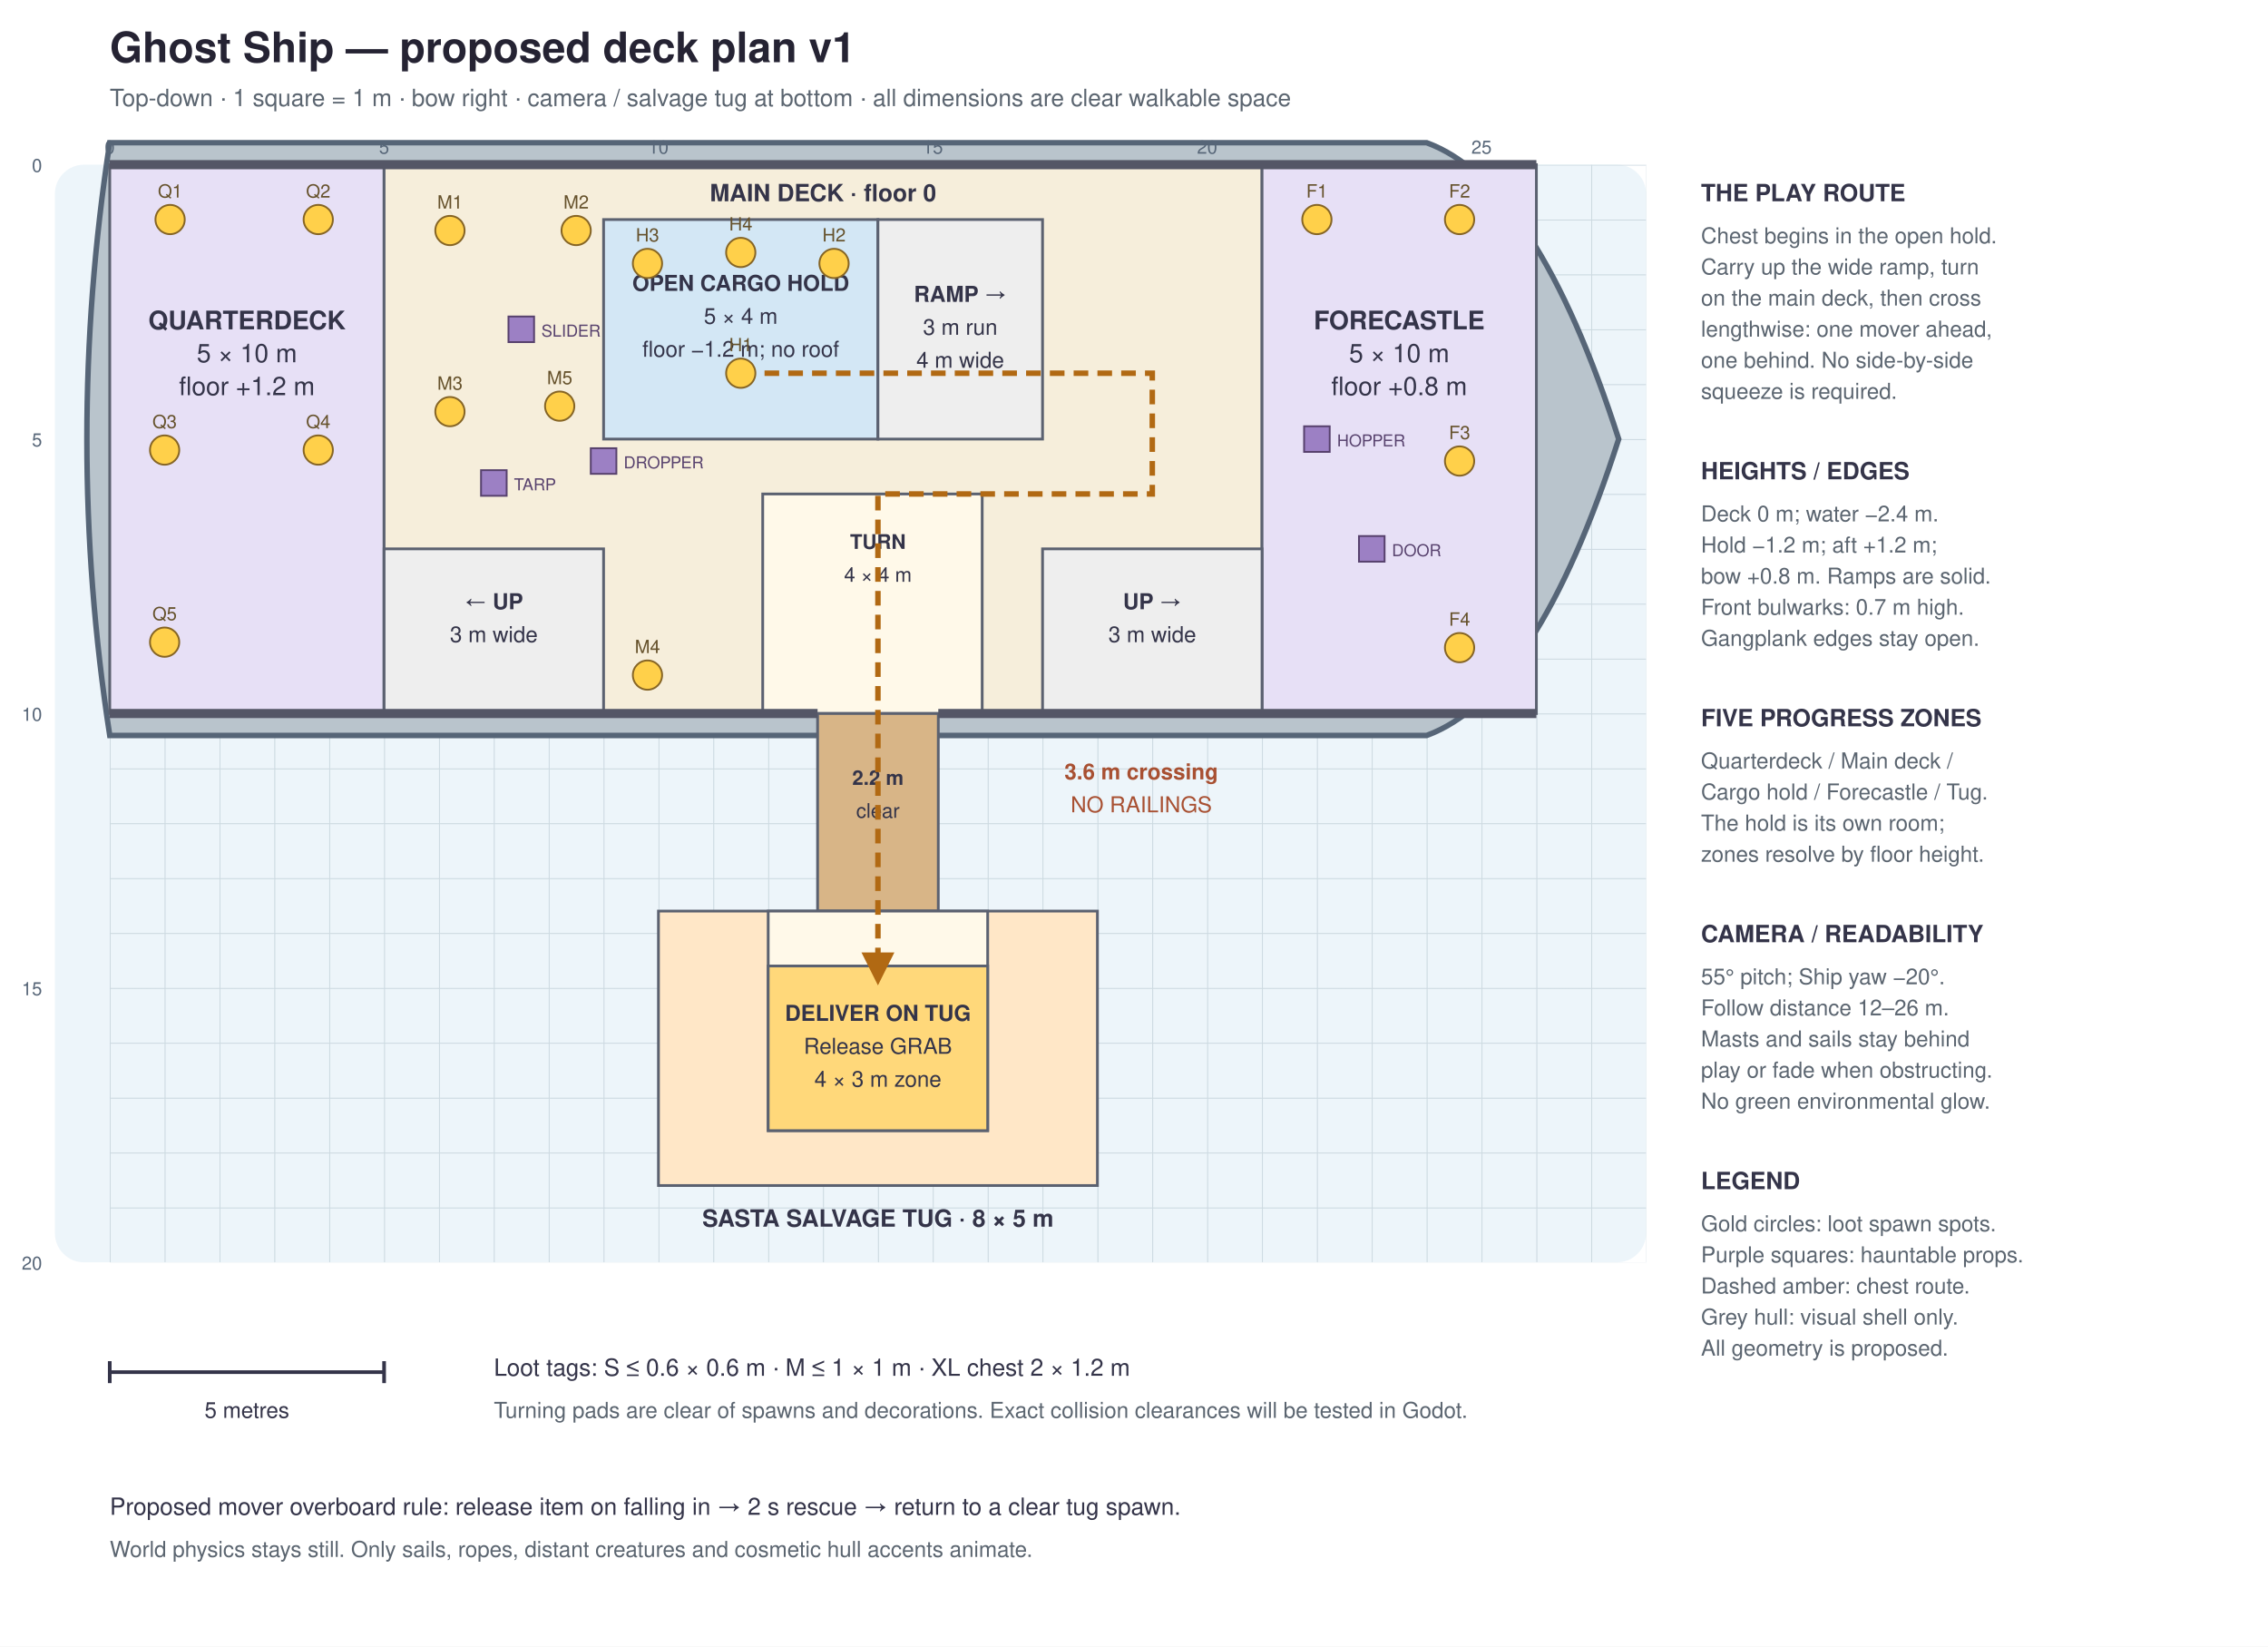
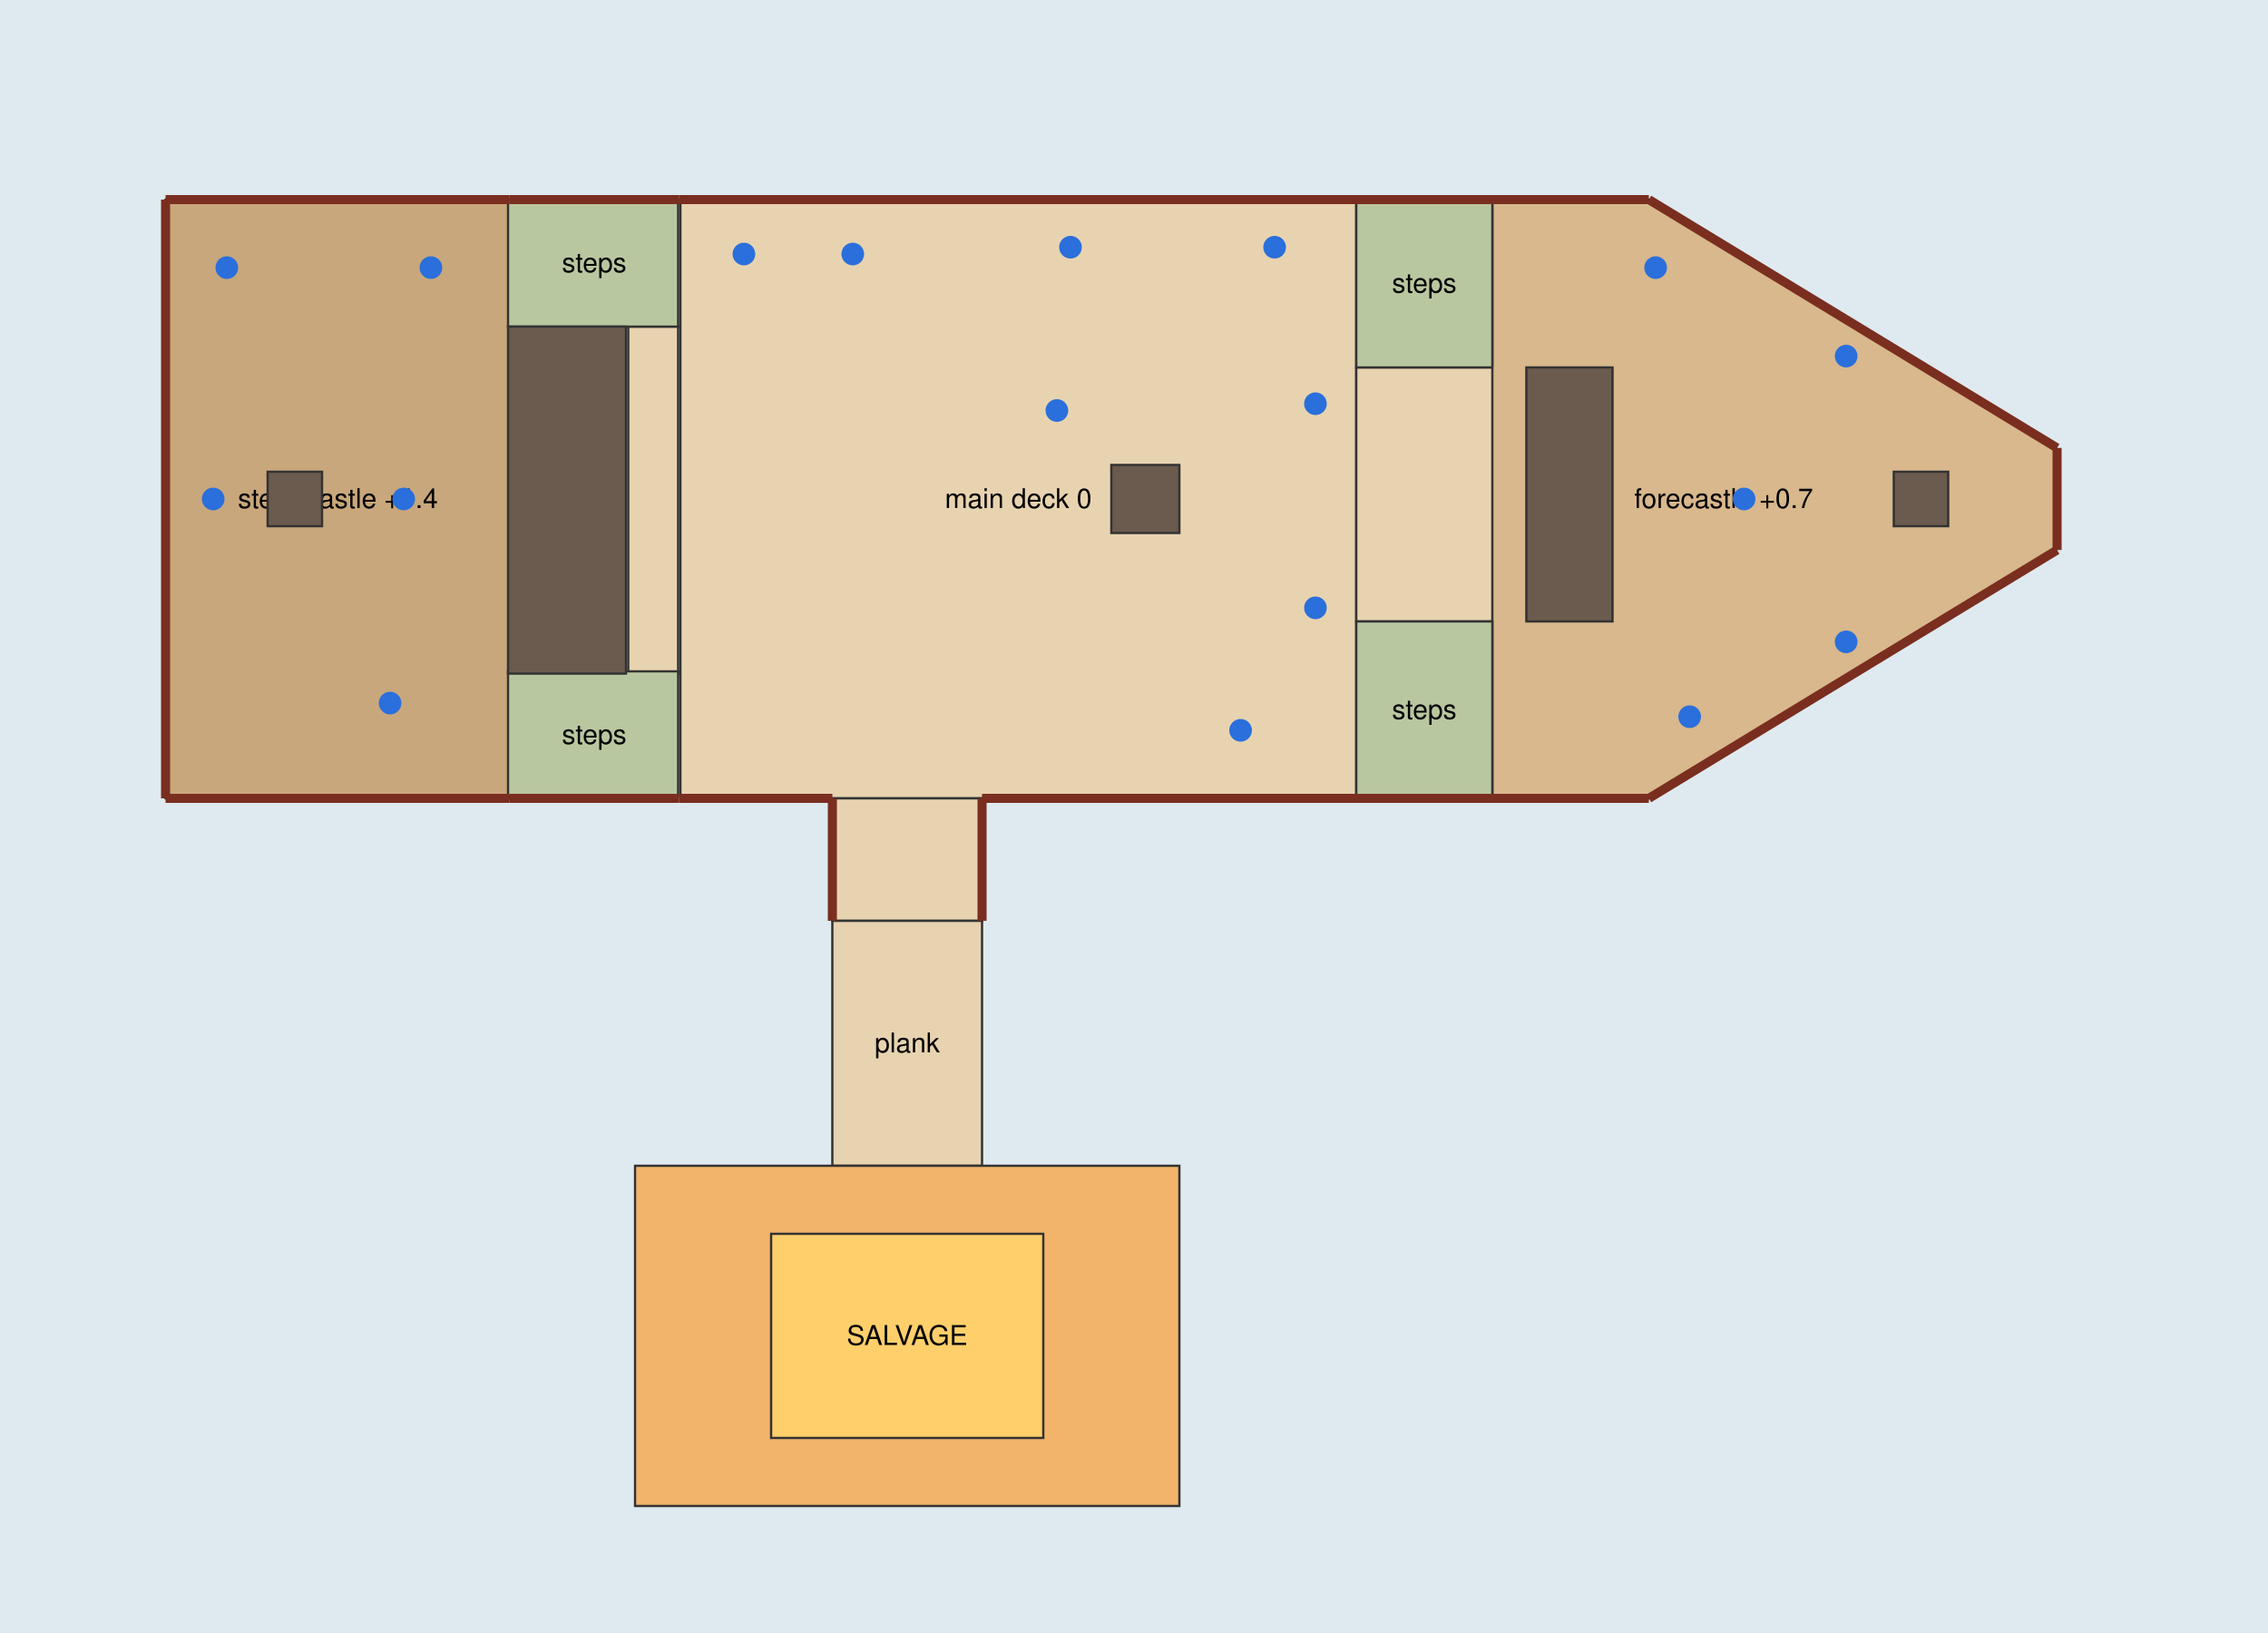
- <svg xmlns="http://www.w3.org/2000/svg" viewBox="0 0 1240 900" width="1240" height="900" font-family="Helvetica, Arial, sans-serif">
-   <defs>
-     <pattern id="grid" width="30" height="30" patternUnits="userSpaceOnUse">
-       <path d="M30 0H0V30" fill="none" stroke="#cddae1" stroke-width="1" />
-     </pattern>
-     <marker id="arrow" viewBox="0 0 10 10" refX="8" refY="5" markerWidth="6" markerHeight="6" orient="auto-start-reverse">
-       <path d="M0 0L10 5L0 10Z" fill="#b16913" />
-     </marker>
-   </defs>
-   <rect width="1240" height="900" fill="#fff" />
-   <text x="60" y="34" font-size="23" font-weight="bold" fill="#252333">Ghost Ship — proposed deck plan v1</text>
-   <text x="60" y="58" font-size="13" fill="#5b6570">Top-down · 1 square = 1 m · bow right · camera / salvage tug at bottom · all dimensions are clear walkable space</text>
-   <rect x="30" y="90" width="870" height="600" rx="16" fill="#edf5fa" />
-   <rect x="60" y="90" width="840" height="600" fill="url(#grid)" />
-   <path id="visual-hull" d="M60 78 L780 78 Q840 100 885 240 Q840 380 780 402 L60 402 Q35 240 60 78Z" fill="#b9c4cc" stroke="#566577" stroke-width="3" />
-   <g id="room-quarterdeck" data-x="0" data-z="0" data-w="5" data-d="10" data-y="1.2">
-     <rect x="60" y="90" width="150" height="300" fill="#e7e0f6" stroke="#5b6170" stroke-width="1.5" />
-   </g>
-   <g id="room-main-deck" data-x="5" data-z="0" data-w="16" data-d="10" data-y="0" data-exclude="room-cargo-hold area-hold-ramp">
-     <rect x="210" y="90" width="480" height="300" fill="#f6eedb" stroke="#5b6170" stroke-width="1.5" />
-   </g>
-   <g id="room-forecastle" data-x="21" data-z="0" data-w="5" data-d="10" data-y="0.8">
-     <rect x="690" y="90" width="150" height="300" fill="#e7e0f6" stroke="#5b6170" stroke-width="1.5" />
-   </g>
-   <g id="room-cargo-hold" data-x="9" data-z="1" data-w="5" data-d="4" data-y="-1.2">
-     <rect x="330" y="120" width="150" height="120" fill="#d3e7f5" stroke="#5b6170" stroke-width="1.5" />
-   </g>
-   <g id="area-hold-ramp" data-x="14" data-z="1" data-w="3" data-d="4" data-y="-1.2" data-rise="1.2" data-up="+x">
-     <rect x="480" y="120" width="90" height="120" fill="#eee" stroke="#5b6170" stroke-width="1.5" />
-   </g>
-   <g id="area-quarterdeck-ramp" data-x="5" data-z="7" data-w="4" data-d="3" data-y="0" data-rise="1.2" data-up="-x">
-     <rect x="210" y="300" width="120" height="90" fill="#eee" stroke="#5b6170" stroke-width="1.5" />
-   </g>
-   <g id="area-forecastle-ramp" data-x="17" data-z="7" data-w="4" data-d="3" data-y="0" data-rise="0.8" data-up="+x">
-     <rect x="570" y="300" width="120" height="90" fill="#eee" stroke="#5b6170" stroke-width="1.5" />
-   </g>
-   <g id="area-turning-pad-main" data-x="11.9" data-z="6" data-w="4" data-d="4" data-y="0">
-     <rect x="417.0" y="270" width="120" height="120" fill="#fff9e9" stroke="#5b6170" stroke-width="1.5" />
-   </g>
-   <g id="area-gangplank" data-x="12.9" data-z="10" data-w="2.2" data-d="3.6" data-y="0" data-railings="false">
-     <rect x="447.0" y="390" width="66.0" height="108.0" fill="#d8b587" stroke="#5b6170" stroke-width="1.5" />
-   </g>
-   <g id="room-salvage-tug" data-x="10" data-z="13.6" data-w="8" data-d="5" data-y="0">
-     <rect x="360" y="498.0" width="240" height="150" fill="#ffe7c7" stroke="#5b6170" stroke-width="1.5" />
-   </g>
-   <g id="area-turning-pad-tug" data-x="12" data-z="13.6" data-w="4" data-d="4" data-y="0">
-     <rect x="420" y="498.0" width="120" height="120" fill="#fff9e9" stroke="#5b6170" stroke-width="1.5" />
-   </g>
-   <g id="area-delivery-zone" data-x="12" data-z="14.6" data-w="4" data-d="3" data-y="0" data-delivery="release-only">
-     <rect x="420" y="528.0" width="120" height="90" fill="#ffd87a" stroke="#5b6170" stroke-width="1.5" />
-   </g>
-   <path d="M60 390H447 M513 390H840 M60 90H840" fill="none" stroke="#545666" stroke-width="5" />
-   <text x="135.0" y="180.0" text-anchor="middle" fill="#343449" font-size="14" font-weight="bold">QUARTERDECK</text>
-   <text x="135.0" y="198.0" text-anchor="middle" fill="#343449" font-size="14" font-weight="normal">5 × 10 m</text>
-   <text x="135.0" y="216.0" text-anchor="middle" fill="#343449" font-size="14" font-weight="normal">floor +1.2 m</text>
-   <text x="765.0" y="180" text-anchor="middle" fill="#343449" font-size="14" font-weight="bold">FORECASTLE</text>
-   <text x="765.0" y="198" text-anchor="middle" fill="#343449" font-size="14" font-weight="normal">5 × 10 m</text>
-   <text x="765.0" y="216" text-anchor="middle" fill="#343449" font-size="14" font-weight="normal">floor +0.8 m</text>
-   <text x="405" y="159.0" text-anchor="middle" fill="#343449" font-size="12" font-weight="bold">OPEN CARGO HOLD</text>
-   <text x="405" y="177.0" text-anchor="middle" fill="#343449" font-size="12" font-weight="normal">5 × 4 m</text>
-   <text x="405" y="195.0" text-anchor="middle" fill="#343449" font-size="12" font-weight="normal">floor −1.2 m; no roof</text>
-   <text x="525" y="165.0" text-anchor="middle" fill="#343449" font-size="12" font-weight="bold">RAMP →</text>
-   <text x="525" y="183.0" text-anchor="middle" fill="#343449" font-size="12" font-weight="normal">3 m run</text>
-   <text x="525" y="201.0" text-anchor="middle" fill="#343449" font-size="12" font-weight="normal">4 m wide</text>
-   <text x="270" y="333.0" text-anchor="middle" fill="#343449" font-size="12" font-weight="bold">← UP</text>
-   <text x="270" y="351.0" text-anchor="middle" fill="#343449" font-size="12" font-weight="normal">3 m wide</text>
-   <text x="630" y="333.0" text-anchor="middle" fill="#343449" font-size="12" font-weight="bold">UP →</text>
-   <text x="630" y="351.0" text-anchor="middle" fill="#343449" font-size="12" font-weight="normal">3 m wide</text>
-   <text x="450" y="110" text-anchor="middle" fill="#343449" font-size="13" font-weight="bold">MAIN DECK · floor 0</text>
-   <text x="480" y="300.0" text-anchor="middle" fill="#343449" font-size="11" font-weight="bold">TURN</text>
-   <text x="480" y="318.0" text-anchor="middle" fill="#343449" font-size="11" font-weight="normal">4 × 4 m</text>
-   <text x="480" y="429.0" text-anchor="middle" fill="#343449" font-size="11" font-weight="bold">2.2 m</text>
-   <text x="480" y="447.0" text-anchor="middle" fill="#343449" font-size="11" font-weight="normal">clear</text>
-   <text x="624.0" y="426.0" text-anchor="middle" fill="#a85032" font-size="12" font-weight="bold">3.6 m crossing</text>
-   <text x="624.0" y="444.0" text-anchor="middle" fill="#a85032" font-size="12" font-weight="normal">NO RAILINGS</text>
-   <text x="480" y="558.0" text-anchor="middle" fill="#343449" font-size="12" font-weight="bold">DELIVER ON TUG</text>
-   <text x="480" y="576.0" text-anchor="middle" fill="#343449" font-size="12" font-weight="normal">Release GRAB</text>
-   <text x="480" y="594.0" text-anchor="middle" fill="#343449" font-size="12" font-weight="normal">4 × 3 m zone</text>
-   <text x="480" y="670.5" text-anchor="middle" fill="#343449" font-size="13" font-weight="bold">SASTA SALVAGE TUG · 8 × 5 m</text>
-   <path d="M405 204H630V270H480V535" fill="none" stroke="#b16913" stroke-width="3" stroke-dasharray="8 5" marker-end="url(#arrow)" />
-   <g id="spawn-Q1" data-x="1.1" data-z="1" data-w="1" data-d="1" data-y="1.2" data-size="M">
-     <circle cx="93.0" cy="120" r="8" fill="#ffd04a" stroke="#866525" />
-     <text x="93.0" y="108" text-anchor="middle" font-size="10" fill="#65512b">Q1</text>
-   </g>
-   <g id="spawn-Q2" data-x="3.8" data-z="1" data-w="1" data-d="1" data-y="1.2" data-size="M">
-     <circle cx="174.0" cy="120" r="8" fill="#ffd04a" stroke="#866525" />
-     <text x="174.0" y="108" text-anchor="middle" font-size="10" fill="#65512b">Q2</text>
-   </g>
-   <g id="spawn-Q3" data-x="1" data-z="5.2" data-w="0.6" data-d="0.6" data-y="1.2" data-size="S">
-     <circle cx="90" cy="246.0" r="8" fill="#ffd04a" stroke="#866525" />
-     <text x="90" y="234.0" text-anchor="middle" font-size="10" fill="#65512b">Q3</text>
-   </g>
-   <g id="spawn-Q4" data-x="3.8" data-z="5.2" data-w="0.6" data-d="0.6" data-y="1.2" data-size="S">
-     <circle cx="174.0" cy="246.0" r="8" fill="#ffd04a" stroke="#866525" />
-     <text x="174.0" y="234.0" text-anchor="middle" font-size="10" fill="#65512b">Q4</text>
-   </g>
-   <g id="spawn-Q5" data-x="1" data-z="8.7" data-w="1" data-d="1" data-y="1.2" data-size="M">
-     <circle cx="90" cy="351.0" r="8" fill="#ffd04a" stroke="#866525" />
-     <text x="90" y="339.0" text-anchor="middle" font-size="10" fill="#65512b">Q5</text>
-   </g>
-   <g id="spawn-H1" data-x="11.5" data-z="3.8" data-w="2" data-d="1.2" data-y="-1.2" data-size="XL">
-     <circle cx="405.0" cy="204.0" r="8" fill="#ffd04a" stroke="#866525" />
-     <text x="405.0" y="192.0" text-anchor="middle" font-size="10" fill="#65512b">H1</text>
-   </g>
-   <g id="spawn-H2" data-x="13.2" data-z="1.8" data-w="1" data-d="1" data-y="-1.2" data-size="M">
-     <circle cx="456.0" cy="144.0" r="8" fill="#ffd04a" stroke="#866525" />
-     <text x="456.0" y="132.0" text-anchor="middle" font-size="10" fill="#65512b">H2</text>
-   </g>
-   <g id="spawn-H3" data-x="9.8" data-z="1.8" data-w="1" data-d="1" data-y="-1.2" data-size="M">
-     <circle cx="354.0" cy="144.0" r="8" fill="#ffd04a" stroke="#866525" />
-     <text x="354.0" y="132.0" text-anchor="middle" font-size="10" fill="#65512b">H3</text>
-   </g>
-   <g id="spawn-H4" data-x="11.5" data-z="1.6" data-w="0.6" data-d="0.6" data-y="-1.2" data-size="S">
-     <circle cx="405.0" cy="138.0" r="8" fill="#ffd04a" stroke="#866525" />
-     <text x="405.0" y="126.0" text-anchor="middle" font-size="10" fill="#65512b">H4</text>
-   </g>
-   <g id="spawn-M1" data-x="6.2" data-z="1.2" data-w="1" data-d="1" data-y="0" data-size="M">
-     <circle cx="246.0" cy="126.0" r="8" fill="#ffd04a" stroke="#866525" />
-     <text x="246.0" y="114.0" text-anchor="middle" font-size="10" fill="#65512b">M1</text>
-   </g>
-   <g id="spawn-M2" data-x="8.5" data-z="1.2" data-w="1" data-d="1" data-y="0" data-size="M">
-     <circle cx="315.0" cy="126.0" r="8" fill="#ffd04a" stroke="#866525" />
-     <text x="315.0" y="114.0" text-anchor="middle" font-size="10" fill="#65512b">M2</text>
-   </g>
-   <g id="spawn-M3" data-x="6.2" data-z="4.5" data-w="0.6" data-d="0.6" data-y="0" data-size="S">
-     <circle cx="246.0" cy="225.0" r="8" fill="#ffd04a" stroke="#866525" />
-     <text x="246.0" y="213.0" text-anchor="middle" font-size="10" fill="#65512b">M3</text>
-   </g>
-   <g id="spawn-M4" data-x="9.8" data-z="9.3" data-w="0.6" data-d="0.6" data-y="0" data-size="S">
-     <circle cx="354.0" cy="369.0" r="8" fill="#ffd04a" stroke="#866525" />
-     <text x="354.0" y="357.0" text-anchor="middle" font-size="10" fill="#65512b">M4</text>
-   </g>
-   <g id="spawn-M5" data-x="8.2" data-z="4.4" data-w="0.6" data-d="0.6" data-y="0" data-size="S">
-     <circle cx="306.0" cy="222.0" r="8" fill="#ffd04a" stroke="#866525" />
-     <text x="306.0" y="210.0" text-anchor="middle" font-size="10" fill="#65512b">M5</text>
-   </g>
-   <g id="spawn-F1" data-x="22" data-z="1" data-w="1" data-d="1" data-y="0.8" data-size="M">
-     <circle cx="720" cy="120" r="8" fill="#ffd04a" stroke="#866525" />
-     <text x="720" y="108" text-anchor="middle" font-size="10" fill="#65512b">F1</text>
-   </g>
-   <g id="spawn-F2" data-x="24.6" data-z="1" data-w="0.6" data-d="0.6" data-y="0.8" data-size="S">
-     <circle cx="798.0" cy="120" r="8" fill="#ffd04a" stroke="#866525" />
-     <text x="798.0" y="108" text-anchor="middle" font-size="10" fill="#65512b">F2</text>
-   </g>
-   <g id="spawn-F3" data-x="24.6" data-z="5.4" data-w="0.6" data-d="0.6" data-y="0.8" data-size="S">
-     <circle cx="798.0" cy="252.0" r="8" fill="#ffd04a" stroke="#866525" />
-     <text x="798.0" y="240.0" text-anchor="middle" font-size="10" fill="#65512b">F3</text>
-   </g>
-   <g id="spawn-F4" data-x="24.6" data-z="8.8" data-w="0.6" data-d="0.6" data-y="0.8" data-size="S">
-     <circle cx="798.0" cy="354.0" r="8" fill="#ffd04a" stroke="#866525" />
-     <text x="798.0" y="342.0" text-anchor="middle" font-size="10" fill="#65512b">F4</text>
-   </g>
-   <g id="furniture-slider" data-x="7.5" data-z="3">
-     <rect x="278.0" y="173" width="14" height="14" fill="#9c80c4" stroke="#57416d" />
-     <text x="296.0" y="184" font-size="9" fill="#57416d">SLIDER</text>
-   </g>
-   <g id="furniture-hopper" data-x="22" data-z="5">
-     <rect x="713" y="233" width="14" height="14" fill="#9c80c4" stroke="#57416d" />
-     <text x="731" y="244" font-size="9" fill="#57416d">HOPPER</text>
-   </g>
-   <g id="furniture-door" data-x="23" data-z="7">
-     <rect x="743" y="293" width="14" height="14" fill="#9c80c4" stroke="#57416d" />
-     <text x="761" y="304" font-size="9" fill="#57416d">DOOR</text>
-   </g>
-   <g id="furniture-dropper" data-x="9" data-z="5.4">
-     <rect x="323" y="245.0" width="14" height="14" fill="#9c80c4" stroke="#57416d" />
-     <text x="341" y="256.0" font-size="9" fill="#57416d">DROPPER</text>
-   </g>
-   <g id="furniture-tarp" data-x="7" data-z="5.8">
-     <rect x="263" y="257.0" width="14" height="14" fill="#9c80c4" stroke="#57416d" />
-     <text x="281" y="268.0" font-size="9" fill="#57416d">TARP</text>
-   </g>
-   <text x="60" y="84" text-anchor="middle" font-size="10" fill="#566577">0</text>
-   <text x="210" y="84" text-anchor="middle" font-size="10" fill="#566577">5</text>
-   <text x="360" y="84" text-anchor="middle" font-size="10" fill="#566577">10</text>
-   <text x="510" y="84" text-anchor="middle" font-size="10" fill="#566577">15</text>
-   <text x="660" y="84" text-anchor="middle" font-size="10" fill="#566577">20</text>
-   <text x="810" y="84" text-anchor="middle" font-size="10" fill="#566577">25</text>
-   <text x="23" y="94" text-anchor="end" font-size="10" fill="#566577">0</text>
-   <text x="23" y="244" text-anchor="end" font-size="10" fill="#566577">5</text>
-   <text x="23" y="394" text-anchor="end" font-size="10" fill="#566577">10</text>
-   <text x="23" y="544" text-anchor="end" font-size="10" fill="#566577">15</text>
-   <text x="23" y="694" text-anchor="end" font-size="10" fill="#566577">20</text>
-   <text x="930" y="110" font-size="13" font-weight="bold" fill="#343449">THE PLAY ROUTE</text>
-   <text x="930" y="133" font-size="12" fill="#5b6570">Chest begins in the open hold.</text>
-   <text x="930" y="150" font-size="12" fill="#5b6570">Carry up the wide ramp, turn</text>
-   <text x="930" y="167" font-size="12" fill="#5b6570">on the main deck, then cross</text>
-   <text x="930" y="184" font-size="12" fill="#5b6570">lengthwise: one mover ahead,</text>
-   <text x="930" y="201" font-size="12" fill="#5b6570">one behind. No side-by-side</text>
-   <text x="930" y="218" font-size="12" fill="#5b6570">squeeze is required.</text>
-   <text x="930" y="262" font-size="13" font-weight="bold" fill="#343449">HEIGHTS / EDGES</text>
-   <text x="930" y="285" font-size="12" fill="#5b6570">Deck 0 m; water −2.4 m.</text>
-   <text x="930" y="302" font-size="12" fill="#5b6570">Hold −1.2 m; aft +1.2 m;</text>
-   <text x="930" y="319" font-size="12" fill="#5b6570">bow +0.8 m. Ramps are solid.</text>
-   <text x="930" y="336" font-size="12" fill="#5b6570">Front bulwarks: 0.7 m high.</text>
-   <text x="930" y="353" font-size="12" fill="#5b6570">Gangplank edges stay open.</text>
-   <text x="930" y="397" font-size="13" font-weight="bold" fill="#343449">FIVE PROGRESS ZONES</text>
-   <text x="930" y="420" font-size="12" fill="#5b6570">Quarterdeck / Main deck /</text>
-   <text x="930" y="437" font-size="12" fill="#5b6570">Cargo hold / Forecastle / Tug.</text>
-   <text x="930" y="454" font-size="12" fill="#5b6570">The hold is its own room;</text>
-   <text x="930" y="471" font-size="12" fill="#5b6570">zones resolve by floor height.</text>
-   <text x="930" y="515" font-size="13" font-weight="bold" fill="#343449">CAMERA / READABILITY</text>
-   <text x="930" y="538" font-size="12" fill="#5b6570">55° pitch; Ship yaw −20°.</text>
-   <text x="930" y="555" font-size="12" fill="#5b6570">Follow distance 12–26 m.</text>
-   <text x="930" y="572" font-size="12" fill="#5b6570">Masts and sails stay behind</text>
-   <text x="930" y="589" font-size="12" fill="#5b6570">play or fade when obstructing.</text>
-   <text x="930" y="606" font-size="12" fill="#5b6570">No green environmental glow.</text>
-   <text x="930" y="650" font-size="13" font-weight="bold" fill="#343449">LEGEND</text>
-   <text x="930" y="673" font-size="12" fill="#5b6570">Gold circles: loot spawn spots.</text>
-   <text x="930" y="690" font-size="12" fill="#5b6570">Purple squares: hauntable props.</text>
-   <text x="930" y="707" font-size="12" fill="#5b6570">Dashed amber: chest route.</text>
-   <text x="930" y="724" font-size="12" fill="#5b6570">Grey hull: visual shell only.</text>
-   <text x="930" y="741" font-size="12" fill="#5b6570">All geometry is proposed.</text>
-   <path d="M60 750H210 M60 744V756 M210 744V756" stroke="#343449" stroke-width="2" />
-   <text x="135" y="775" text-anchor="middle" font-size="12" fill="#343449">5 metres</text>
-   <text x="270" y="752" font-size="13" fill="#343449">Loot tags: S ≤ 0.6 × 0.6 m · M ≤ 1 × 1 m · XL chest 2 × 1.2 m</text>
-   <text x="270" y="775" font-size="12" fill="#5b6570">Turning pads are clear of spawns and decorations. Exact collision clearances will be tested in Godot.</text>
-   <text x="60" y="828" font-size="13" fill="#343449">Proposed mover overboard rule: release item on falling in → 2 s rescue → return to a clear tug spawn.</text>
-   <text x="60" y="851" font-size="12" fill="#5b6570">World physics stays still. Only sails, ropes, distant creatures and cosmetic hull accents animate.</text>
+ <svg xmlns="http://www.w3.org/2000/svg" viewBox="0 0 1000 720" width="1000" height="720" font-family="Helvetica, Arial, sans-serif">
+   <rect width="1000" height="720" fill="#dfeaf0" />
+   <rect x="73" y="88" width="152" height="264" fill="#c9a77c" stroke="#333" stroke-width="1" />
+   <text x="149" y="224" font-size="12" text-anchor="middle">stern castle +1.4</text>
+   <rect x="300" y="88" width="298" height="264" fill="#e8d3b0" stroke="#333" stroke-width="1" />
+   <text x="449" y="224" font-size="12" text-anchor="middle">main deck 0</text>
+   <rect x="277" y="144" width="22" height="153" fill="#e8d3b0" stroke="#333" stroke-width="1" />
+   <rect x="598" y="162" width="75" height="112" fill="#e8d3b0" stroke="#333" stroke-width="1" />
+   <rect x="367" y="352" width="66" height="54" fill="#e8d3b0" stroke="#333" stroke-width="1" />
+   <polygon points="658,88 727,88 907,198 907,242 727,352 658,352" fill="#d8b88c" stroke="#333" />
+   <text x="760" y="224" font-size="12" text-anchor="middle">forecastle +0.7</text>
+   <rect x="367" y="406" width="66" height="108" fill="#e8d3b0" stroke="#333" stroke-width="1" />
+   <text x="400" y="464" font-size="12" text-anchor="middle">plank</text>
+   <rect x="280" y="514" width="240" height="150" fill="#f2b36b" stroke="#333" stroke-width="1" />
+   <text x="400" y="593" font-size="12" text-anchor="middle">salvage tug</text>
+   <rect x="224" y="296" width="75" height="55" fill="#b9c7a0" stroke="#333" stroke-width="1" />
+   <text x="262" y="328" font-size="12" text-anchor="middle">steps</text>
+   <rect x="224" y="88" width="75" height="56" fill="#b9c7a0" stroke="#333" stroke-width="1" />
+   <text x="262" y="120" font-size="12" text-anchor="middle">steps</text>
+   <rect x="598" y="274" width="60" height="78" fill="#b9c7a0" stroke="#333" stroke-width="1" />
+   <text x="628" y="317" font-size="12" text-anchor="middle">steps</text>
+   <rect x="598" y="88" width="60" height="74" fill="#b9c7a0" stroke="#333" stroke-width="1" />
+   <text x="628" y="129" font-size="12" text-anchor="middle">steps</text>
+   <rect x="224" y="144" width="52" height="153" fill="#6b5a4e" stroke="#333" stroke-width="1" />
+   <rect x="673" y="162" width="38" height="112" fill="#6b5a4e" stroke="#333" stroke-width="1" />
+   <rect x="118" y="208" width="24" height="24" fill="#6b5a4e" stroke="#333" stroke-width="1" />
+   <rect x="490" y="205" width="30" height="30" fill="#6b5a4e" stroke="#333" stroke-width="1" />
+   <rect x="835" y="208" width="24" height="24" fill="#6b5a4e" stroke="#333" stroke-width="1" />
+   <rect x="340" y="544" width="120" height="90" fill="#ffcf6b" stroke="#333" stroke-width="1" />
+   <text x="400" y="593" font-size="12" text-anchor="middle">SALVAGE</text>
+   <line x1="73.0" y1="88.0" x2="73.0" y2="352.0" stroke="#7a2e1f" stroke-width="4" />
+   <line x1="73.0" y1="88.0" x2="224.5" y2="88.0" stroke="#7a2e1f" stroke-width="4" />
+   <line x1="73.0" y1="352.0" x2="224.5" y2="352.0" stroke="#7a2e1f" stroke-width="4" />
+   <line x1="224.5" y1="88.0" x2="299.5" y2="88.0" stroke="#7a2e1f" stroke-width="4" />
+   <line x1="224.5" y1="352.0" x2="299.5" y2="352.0" stroke="#7a2e1f" stroke-width="4" />
+   <line x1="299.5" y1="88.0" x2="598.0" y2="88.0" stroke="#7a2e1f" stroke-width="4" />
+   <line x1="299.5" y1="352.0" x2="367.0" y2="352.0" stroke="#7a2e1f" stroke-width="4" />
+   <line x1="433.0" y1="352.0" x2="598.0" y2="352.0" stroke="#7a2e1f" stroke-width="4" />
+   <line x1="367.0" y1="352.0" x2="367.0" y2="406.0" stroke="#7a2e1f" stroke-width="4" />
+   <line x1="433.0" y1="352.0" x2="433.0" y2="406.0" stroke="#7a2e1f" stroke-width="4" />
+   <line x1="598.0" y1="88.0" x2="658.0" y2="88.0" stroke="#7a2e1f" stroke-width="4" />
+   <line x1="598.0" y1="352.0" x2="658.0" y2="352.0" stroke="#7a2e1f" stroke-width="4" />
+   <line x1="658.0" y1="88.0" x2="727.0" y2="88.0" stroke="#7a2e1f" stroke-width="4" />
+   <line x1="658.0" y1="352.0" x2="727.0" y2="352.0" stroke="#7a2e1f" stroke-width="4" />
+   <line x1="727.0" y1="88.0" x2="907.0" y2="197.5" stroke="#7a2e1f" stroke-width="4" />
+   <line x1="727.0" y1="352.0" x2="907.0" y2="242.5" stroke="#7a2e1f" stroke-width="4" />
+   <line x1="907.0" y1="197.5" x2="907.0" y2="242.5" stroke="#7a2e1f" stroke-width="4" />
+   <circle cx="100.0" cy="118.0" r="5" fill="#2a6fdb" />
+   <circle cx="190.0" cy="118.0" r="5" fill="#2a6fdb" />
+   <circle cx="94.0" cy="220.0" r="5" fill="#2a6fdb" />
+   <circle cx="178.0" cy="220.0" r="5" fill="#2a6fdb" />
+   <circle cx="172.0" cy="310.0" r="5" fill="#2a6fdb" />
+   <circle cx="472.0" cy="109.0" r="5" fill="#2a6fdb" />
+   <circle cx="562.0" cy="109.0" r="5" fill="#2a6fdb" />
+   <circle cx="547.0" cy="322.0" r="5" fill="#2a6fdb" />
+   <circle cx="328.0" cy="112.0" r="5" fill="#2a6fdb" />
+   <circle cx="376.0" cy="112.0" r="5" fill="#2a6fdb" />
+   <circle cx="466.0" cy="181.0" r="5" fill="#2a6fdb" />
+   <circle cx="580.0" cy="178.0" r="5" fill="#2a6fdb" />
+   <circle cx="580.0" cy="268.0" r="5" fill="#2a6fdb" />
+   <circle cx="769.0" cy="220.0" r="5" fill="#2a6fdb" />
+   <circle cx="730.0" cy="118.0" r="5" fill="#2a6fdb" />
+   <circle cx="745.0" cy="316.0" r="5" fill="#2a6fdb" />
+   <circle cx="814.0" cy="283.0" r="5" fill="#2a6fdb" />
+   <circle cx="814.0" cy="157.0" r="5" fill="#2a6fdb" />
</svg>
